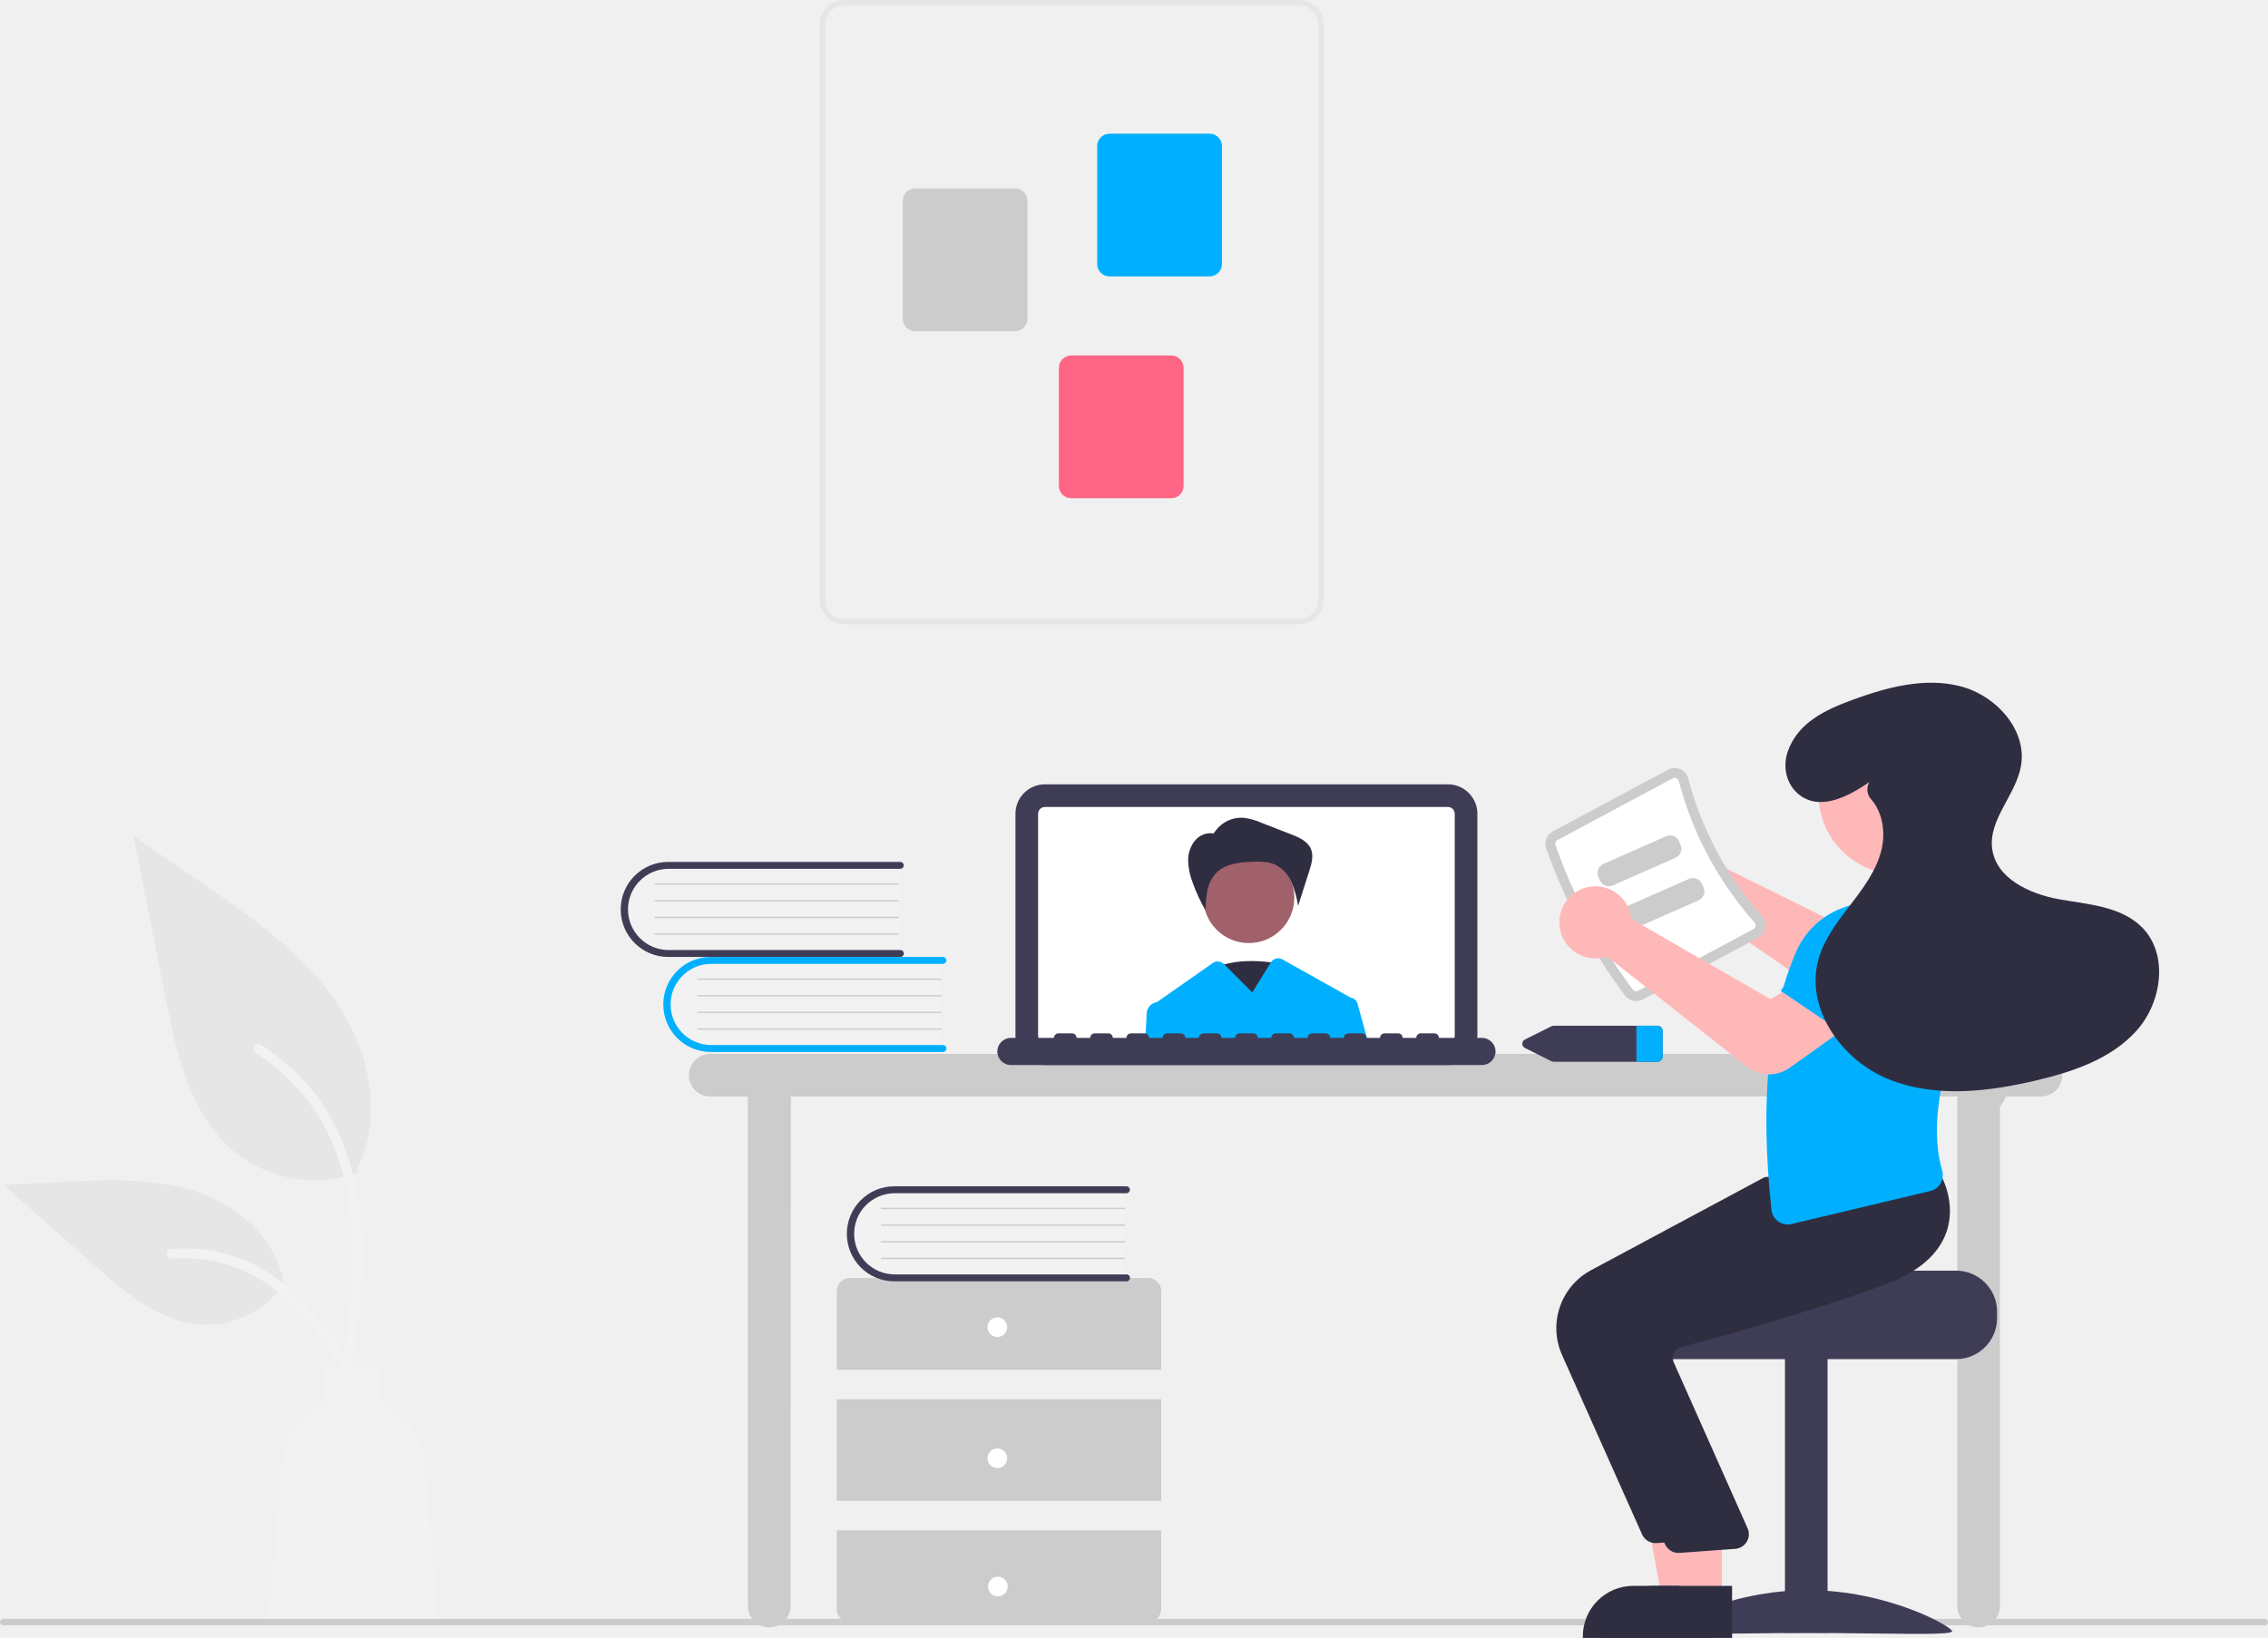
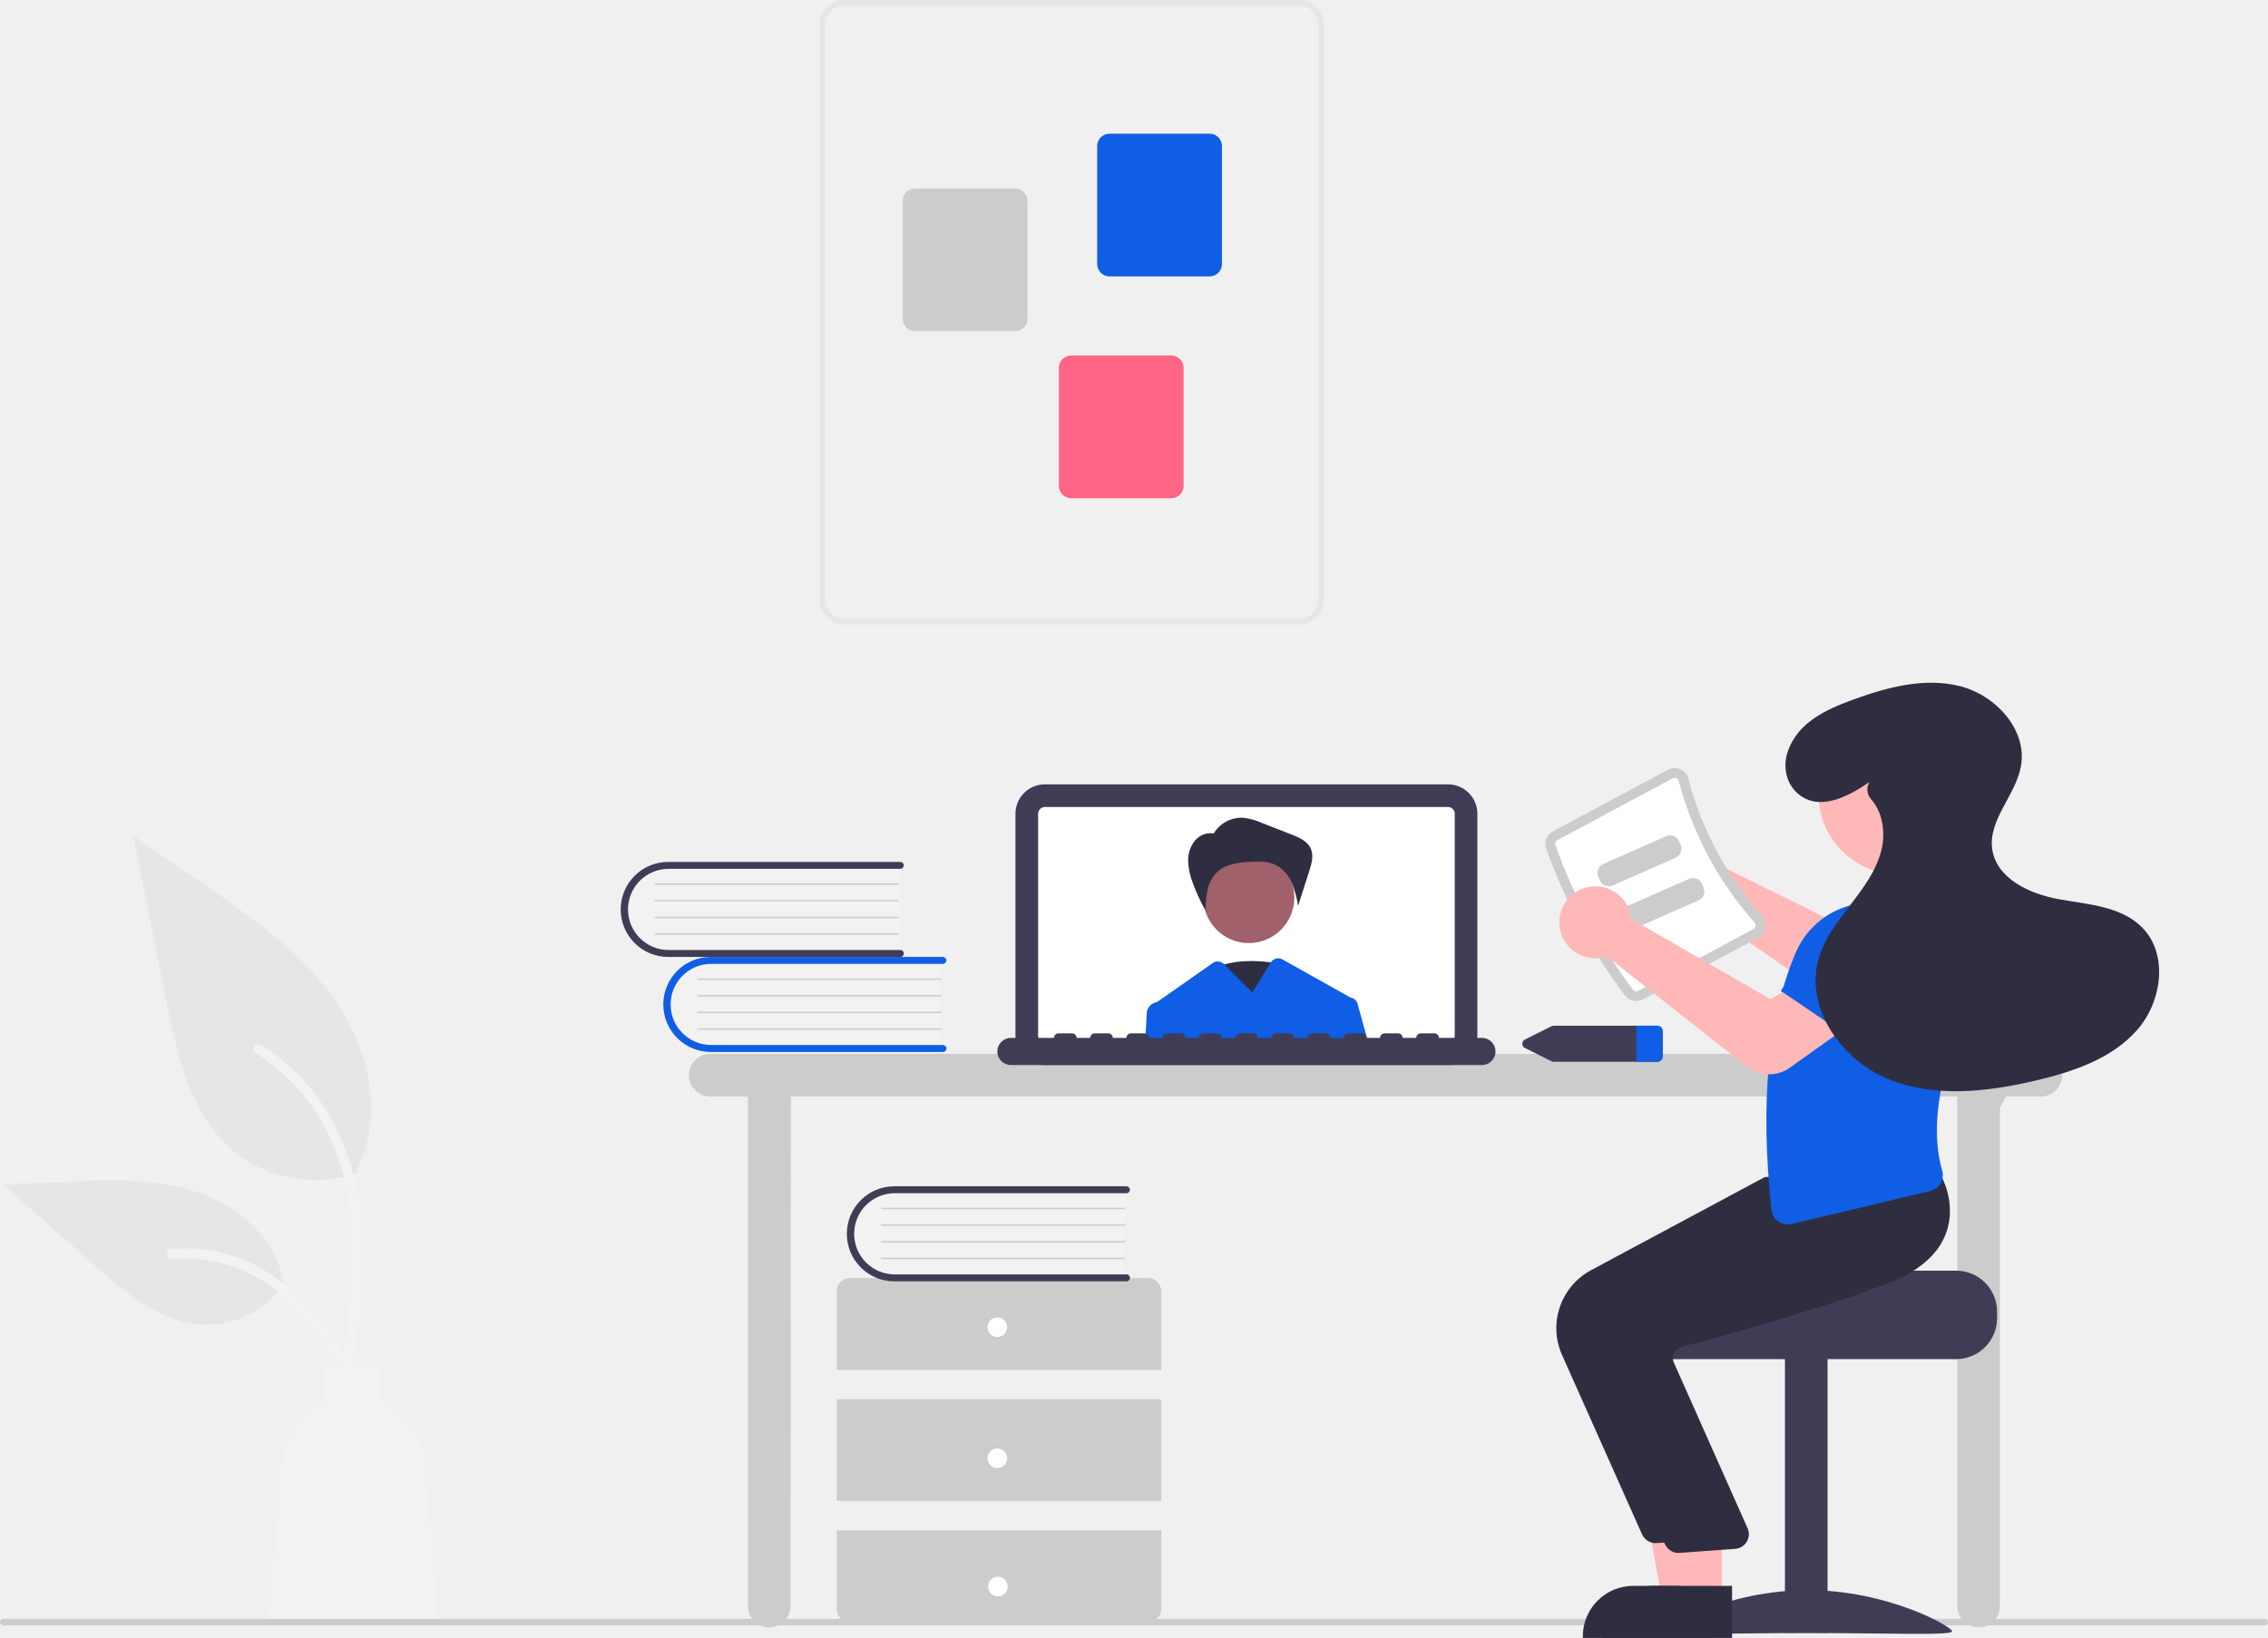
- <svg xmlns="http://www.w3.org/2000/svg" data-name="Layer 1" width="692" height="499.877" viewBox="0 0 692 499.877">
+ <svg xmlns="http://www.w3.org/2000/svg" width="692" height="499.877" viewBox="0 0 692 499.877" role="img" artist="Katerina Limpitsouni" source="https://undraw.co/">
  <path d="M945,696.105H255a1,1,0,0,1,0-2H945a1,1,0,0,1,0,2Z" transform="translate(-254 -200.0616)" fill="#ccc" />
  <path d="M876.704,521.703h-406a6.5,6.5,0,1,0,0,13h11.5v155.5a6.5,6.5,0,0,0,13,0l.099-155.5H851.204v155.5a6.5,6.5,0,0,0,13,0V538.13l1.891-3.427h10.609a6.5,6.5,0,1,0,0-13Z" transform="translate(-254 -200.0616)" fill="#ccc" />
  <path d="M695.794,525.105H572.812a8.992,8.992,0,0,1-8.982-8.982V448.414a8.992,8.992,0,0,1,8.982-8.982H695.794a8.992,8.992,0,0,1,8.982,8.982v67.709A8.992,8.992,0,0,1,695.794,525.105Z" transform="translate(-254 -200.0616)" fill="#3f3d56" />
  <path d="M695.793,446.345H572.813a2.074,2.074,0,0,0-2.07,2.07v67.71a2.074,2.074,0,0,0,2.07,2.07H695.793a2.074,2.074,0,0,0,2.07-2.07v-67.71A2.074,2.074,0,0,0,695.793,446.345Z" transform="translate(-254 -200.0616)" fill="#fff" />
  <path d="M644.792,494.283s-14.722-3.392-22.82,2.827,10.306,20.355,10.306,20.355Z" transform="translate(-254 -200.0616)" fill="#2f2e41" />
  <circle cx="381.024" cy="273.924" r="13.887" fill="#a0616a" />
  <path d="M624.286,454.492a9.898,9.898,0,0,1,9.126-4.856,19.397,19.397,0,0,1,5.515,1.544l9.078,3.541c2.349.916,4.922,2.039,5.941,4.345.946,2.141.24,4.613-.474,6.841l-3.397,10.593a32.246,32.246,0,0,0-1.925-6.998,10.835,10.835,0,0,0-4.704-5.364c-2.358-1.21-5.137-1.185-7.785-1.057-3.749.18-7.826.657-10.489,3.302a10.895,10.895,0,0,0-2.765,5.399,32.5,32.5,0,0,0-.58,6.112,50.669,50.669,0,0,1-3.869-8.295,20.525,20.525,0,0,1-1.438-6.715,9.444,9.444,0,0,1,2.165-6.387,6.195,6.195,0,0,1,6.231-1.961Z" transform="translate(-254 -200.0616)" fill="#2f2e41" />
-   <path d="M668.183,506.325a2.472,2.472,0,0,0-2.07-1.79.86.86,0,0,0-.1-.06L645.282,492.856a2.637,2.637,0,0,0-3.528.908l-5.67,9.18-8.54-8.54-.136-.136a2.636,2.636,0,0,0-3.376-.295l-17.038,11.931c-.03,0-.06.01-.09.01a3.633,3.633,0,0,0-3.03,3.39l-.44,8.89h68.04Z" transform="translate(-254 -200.0616)" fill="#00b0ff" />
+   <path d="M668.183,506.325a2.472,2.472,0,0,0-2.07-1.79.86.86,0,0,0-.1-.06L645.282,492.856a2.637,2.637,0,0,0-3.528.908l-5.67,9.18-8.54-8.54-.136-.136a2.636,2.636,0,0,0-3.376-.295l-17.038,11.931c-.03,0-.06.01-.09.01a3.633,3.633,0,0,0-3.03,3.39l-.44,8.89h68.04Z" transform="translate(-254 -200.0616)" fill="#105EE5" />
  <path d="M706.158,516.814H693.03a1.382,1.382,0,0,0-1.382-1.382h-4.145a1.382,1.382,0,0,0-1.382,1.382h-4.145a1.382,1.382,0,0,0-1.382-1.382H676.449a1.382,1.382,0,0,0-1.382,1.382h-4.145a1.382,1.382,0,0,0-1.382-1.382h-4.145a1.382,1.382,0,0,0-1.382,1.382h-4.145A1.382,1.382,0,0,0,658.485,515.432h-4.145a1.382,1.382,0,0,0-1.382,1.382h-4.145a1.382,1.382,0,0,0-1.382-1.382H643.285a1.382,1.382,0,0,0-1.382,1.382H637.758a1.382,1.382,0,0,0-1.382-1.382h-4.145a1.382,1.382,0,0,0-1.382,1.382h-4.145a1.382,1.382,0,0,0-1.382-1.382h-4.145a1.382,1.382,0,0,0-1.382,1.382H615.649a1.382,1.382,0,0,0-1.382-1.382h-4.145a1.382,1.382,0,0,0-1.382,1.382h-4.145a1.382,1.382,0,0,0-1.382-1.382h-4.145a1.382,1.382,0,0,0-1.382,1.382h-4.145a1.382,1.382,0,0,0-1.382-1.382h-4.145a1.382,1.382,0,0,0-1.382,1.382H582.485a1.382,1.382,0,0,0-1.382-1.382H576.958a1.382,1.382,0,0,0-1.382,1.382H562.449a4.145,4.145,0,0,0,0,8.291H706.158a4.145,4.145,0,0,0,0-8.291Z" transform="translate(-254 -200.0616)" fill="#3f3d56" />
  <path d="M541.079,492.74v27.526H472.117a13.771,13.771,0,1,1,0-27.526Z" transform="translate(-254 -200.0616)" fill="#f2f2f2" />
-   <path d="M542.773,520.054a1.059,1.059,0,0,1-1.059,1.059h-70.826a14.504,14.504,0,1,1,0-29.008h70.826a1.059,1.059,0,0,1,0,2.117h-70.826a12.387,12.387,0,0,0,0,24.773h70.826A1.059,1.059,0,0,1,542.773,520.054Z" transform="translate(-254 -200.0616)" fill="#00b0ff" />
+   <path d="M542.773,520.054a1.059,1.059,0,0,1-1.059,1.059h-70.826a14.504,14.504,0,1,1,0-29.008h70.826a1.059,1.059,0,0,1,0,2.117h-70.826a12.387,12.387,0,0,0,0,24.773h70.826A1.059,1.059,0,0,1,542.773,520.054Z" transform="translate(-254 -200.0616)" fill="#105EE5" />
  <path d="M541.079,499.092H466.971a.212.212,0,1,1,0-.423h74.108a.212.212,0,0,1,0,.423Z" transform="translate(-254 -200.0616)" fill="#ccc" />
  <path d="M541.079,504.174H466.971a.212.212,0,1,1,0-.423h74.108a.212.212,0,0,1,0,.423Z" transform="translate(-254 -200.0616)" fill="#ccc" />
  <path d="M541.079,509.255H466.971a.212.212,0,1,1,0-.423h74.108a.212.212,0,0,1,0,.423Z" transform="translate(-254 -200.0616)" fill="#ccc" />
  <path d="M541.079,514.337H466.971a.212.212,0,1,1,0-.423h74.108a.212.212,0,0,1,0,.423Z" transform="translate(-254 -200.0616)" fill="#ccc" />
  <path d="M528.079,463.74v27.526H459.117a13.771,13.771,0,1,1,0-27.526Z" transform="translate(-254 -200.0616)" fill="#f2f2f2" />
  <path d="M529.773,491.054a1.059,1.059,0,0,1-1.059,1.059h-70.826a14.504,14.504,0,1,1,0-29.008h70.826a1.059,1.059,0,0,1,0,2.117h-70.826a12.387,12.387,0,0,0,0,24.773h70.826A1.059,1.059,0,0,1,529.773,491.054Z" transform="translate(-254 -200.0616)" fill="#3f3d56" />
  <path d="M528.079,470.092H453.971a.212.212,0,1,1,0-.423h74.108a.212.212,0,0,1,0,.423Z" transform="translate(-254 -200.0616)" fill="#ccc" />
  <path d="M528.079,475.174H453.971a.212.212,0,1,1,0-.423h74.108a.212.212,0,0,1,0,.423Z" transform="translate(-254 -200.0616)" fill="#ccc" />
  <path d="M528.079,480.255H453.971a.212.212,0,1,1,0-.423h74.108a.212.212,0,0,1,0,.423Z" transform="translate(-254 -200.0616)" fill="#ccc" />
  <path d="M528.079,485.337H453.971a.212.212,0,1,1,0-.423h74.108a.212.212,0,0,1,0,.423Z" transform="translate(-254 -200.0616)" fill="#ccc" />
  <path d="M608.303,618.105v-24a4,4,0,0,0-4-4h-91a4,4,0,0,0-4,4v24Z" transform="translate(-254 -200.0616)" fill="#ccc" />
  <rect x="255.303" y="427.043" width="99" height="31" fill="#ccc" />
  <path d="M509.303,667.105v24a4,4,0,0,0,4,4h91a4,4,0,0,0,4-4v-24Z" transform="translate(-254 -200.0616)" fill="#ccc" />
  <circle cx="304.303" cy="405.043" r="3" fill="#fff" />
  <circle cx="304.303" cy="445.043" r="3" fill="#fff" />
  <circle cx="304.464" cy="484.196" r="3" fill="#fff" />
  <path d="M597.079,562.74v27.526H528.117a13.771,13.771,0,1,1,0-27.526Z" transform="translate(-254 -200.0616)" fill="#f2f2f2" />
  <path d="M598.773,590.054a1.059,1.059,0,0,1-1.059,1.059h-70.826a14.504,14.504,0,1,1,0-29.008h70.826a1.059,1.059,0,0,1,0,2.117h-70.826a12.387,12.387,0,0,0,0,24.773h70.826A1.059,1.059,0,0,1,598.773,590.054Z" transform="translate(-254 -200.0616)" fill="#3f3d56" />
  <path d="M597.079,569.092H522.971a.212.212,0,1,1,0-.423h74.108a.212.212,0,0,1,0,.423Z" transform="translate(-254 -200.0616)" fill="#ccc" />
  <path d="M597.079,574.174H522.971a.212.212,0,1,1,0-.423h74.108a.212.212,0,0,1,0,.423Z" transform="translate(-254 -200.0616)" fill="#ccc" />
  <path d="M597.079,579.255H522.971a.212.212,0,1,1,0-.423h74.108a.212.212,0,0,1,0,.423Z" transform="translate(-254 -200.0616)" fill="#ccc" />
  <path d="M597.079,584.337H522.971a.212.212,0,1,1,0-.423h74.108a.212.212,0,0,1,0,.423Z" transform="translate(-254 -200.0616)" fill="#ccc" />
  <path d="M504.11,383.083v-175.5a7.53,7.53,0,0,1,7.521-7.521H650.36a7.53,7.53,0,0,1,7.521,7.521v175.5a7.53,7.53,0,0,1-7.521,7.521H511.632A7.53,7.53,0,0,1,504.11,383.083Zm7.521-181.35a5.857,5.857,0,0,0-5.85,5.85v175.5a5.857,5.857,0,0,0,5.85,5.85H650.36a5.857,5.857,0,0,0,5.85-5.85v-175.5a5.857,5.857,0,0,0-5.85-5.85Z" transform="translate(-254 -200.0616)" fill="#e6e6e6" />
-   <path d="M588.775,280.659V244.624a3.765,3.765,0,0,1,3.761-3.761h30.537a3.765,3.765,0,0,1,3.761,3.761v36.036a3.765,3.765,0,0,1-3.761,3.761h-30.537A3.765,3.765,0,0,1,588.775,280.659Z" transform="translate(-254 -200.0616)" fill="#00b0ff" />
+   <path d="M588.775,280.659V244.624a3.765,3.765,0,0,1,3.761-3.761h30.537a3.765,3.765,0,0,1,3.761,3.761v36.036a3.765,3.765,0,0,1-3.761,3.761h-30.537A3.765,3.765,0,0,1,588.775,280.659Z" transform="translate(-254 -200.0616)" fill="#105EE5" />
  <path d="M529.44,297.374V261.338a3.765,3.765,0,0,1,3.761-3.761h30.537a3.765,3.765,0,0,1,3.761,3.761v36.036a3.765,3.765,0,0,1-3.761,3.761h-30.537A3.765,3.765,0,0,1,529.44,297.374Z" transform="translate(-254 -200.0616)" fill="#ccc" />
  <path d="M577.075,348.352V312.317a3.765,3.765,0,0,1,3.761-3.761h30.537a3.765,3.765,0,0,1,3.761,3.761v36.036a3.765,3.765,0,0,1-3.761,3.761h-30.537A3.765,3.765,0,0,1,577.075,348.352Z" transform="translate(-254 -200.0616)" fill="#ff6584" />
  <path d="M759.563,513.105H728.143a1.941,1.941,0,0,0-.86.2l-7.93,3.97a1.445,1.445,0,0,0,0,2.66l7.93,3.97a1.941,1.941,0,0,0,.86.2h31.42a1.649,1.649,0,0,0,1.74-1.53v-7.94A1.649,1.649,0,0,0,759.563,513.105Z" transform="translate(-254 -200.0616)" fill="#3f3d56" />
-   <path d="M761.303,514.635v7.94a1.649,1.649,0,0,1-1.74,1.53h-6.26v-11h6.26A1.649,1.649,0,0,1,761.303,514.635Z" transform="translate(-254 -200.0616)" fill="#00b0ff" />
+   <path d="M761.303,514.635v7.94a1.649,1.649,0,0,1-1.74,1.53h-6.26v-11h6.26A1.649,1.649,0,0,1,761.303,514.635Z" transform="translate(-254 -200.0616)" fill="#105EE5" />
  <path d="M759.327,453.705a11.003,11.003,0,0,1,14.89,6.915,10.588,10.588,0,0,1,.32,1.435l43.938,21.788,10.168-6.739,12.652,14.565L825.769,504.279a11.149,11.149,0,0,1-13.301.513l-44.579-30.828a10.511,10.511,0,0,1-1.015.37,11.003,11.003,0,0,1-14.01-8.561,10.708,10.708,0,0,1-.163-1.34A11.036,11.036,0,0,1,759.327,453.705Z" transform="translate(-254 -200.0616)" fill="#ffb8b8" />
  <path d="M850.841,587.853H802.831c0,1.38-49.48,2.5-49.48,2.5a12.86,12.86,0,0,0-2.11,2,12.41,12.41,0,0,0-2.9,8v2a12.505,12.505,0,0,0,12.5,12.5h90a12.511,12.511,0,0,0,12.5-12.5v-2A12.517,12.517,0,0,0,850.841,587.853Z" transform="translate(-254 -200.0616)" fill="#3f3d56" />
  <rect x="798.617" y="614.357" width="13" height="84" transform="translate(1356.235 1112.652) rotate(-180)" fill="#3f3d56" />
  <path d="M761.617,697.9c0,1.405,19.699.543,44,.543s44,.861,44-.543-19.699-12.543-44-12.543S761.617,696.495,761.617,697.9Z" transform="translate(-254 -200.0616)" fill="#3f3d56" />
  <polygon points="519.353 487.993 507.094 487.992 501.261 456.195 519.355 456.196 519.353 487.993" fill="#ffb8b8" />
  <path d="M776.48,699.938l-39.531-.001v-.5a15.386,15.386,0,0,1,15.386-15.386h.001l24.144.001Z" transform="translate(-254 -200.0616)" fill="#2f2e41" />
  <path d="M755.017,668.337,730.576,613.529a20.086,20.086,0,0,1,8.819-25.784l53.013-28.428,24.191-2.058,22.315-2.028.161.272c.206.348,5.004,8.635,1.76,17.722-2.46,6.893-8.859,12.276-19.019,16.002-23.714,8.695-51.109,16.127-61.786,18.918a3.451,3.451,0,0,0-2.211,1.76,3.498,3.498,0,0,0-.196,2.799l22.707,51.015a4.5,4.5,0,0,1-3.809,6.029L759.553,670.983q-.216.021-.43.021A4.497,4.497,0,0,1,755.017,668.337Z" transform="translate(-254 -200.0616)" fill="#2f2e41" />
  <polygon points="525.353 487.993 513.094 487.992 507.261 456.195 525.355 456.196 525.353 487.993" fill="#ffb8b8" />
  <path d="M782.48,699.938l-39.531-.001v-.5a15.386,15.386,0,0,1,15.386-15.386h.001l24.144.001Z" transform="translate(-254 -200.0616)" fill="#2f2e41" />
  <path d="M762.017,671.337,737.576,616.529a20.086,20.086,0,0,1,8.819-25.784l53.013-28.428,24.191-2.058,22.315-2.028.161.272c.206.348,5.004,8.635,1.76,17.722-2.46,6.893-8.859,12.276-19.019,16.002-23.714,8.695-51.109,16.127-61.786,18.918a3.451,3.451,0,0,0-2.211,1.76,3.498,3.498,0,0,0-.196,2.799l22.707,51.015a4.5,4.5,0,0,1-3.809,6.029L766.553,673.983q-.216.021-.43.021A4.497,4.497,0,0,1,762.017,671.337Z" transform="translate(-254 -200.0616)" fill="#2f2e41" />
  <path d="M749.835,503.906a167.506,167.506,0,0,1-24.075-44.932,4.303,4.303,0,0,1,2.032-5.179l35.145-18.832a4.247,4.247,0,0,1,3.726-.151,4.319,4.319,0,0,1,2.461,2.884,102.328,102.328,0,0,0,22.446,41.891,4.318,4.318,0,0,1,1.038,3.647,4.247,4.247,0,0,1-2.189,3.018L755.272,505.083A4.303,4.303,0,0,1,749.835,503.906Z" transform="translate(-254 -200.0616)" fill="#ccc" />
  <path d="M752.233,502.104a1.299,1.299,0,0,0,1.622.335l35.146-18.832a1.246,1.246,0,0,0,.653-.897,1.318,1.318,0,0,0-.325-1.128,105.34,105.34,0,0,1-23.107-43.125,1.319,1.319,0,0,0-.758-.895,1.247,1.247,0,0,0-1.11.046L729.208,456.439a1.298,1.298,0,0,0-.62,1.537,164.507,164.507,0,0,0,23.645,44.127Z" transform="translate(-254 -200.0616)" fill="#fff" />
-   <path d="M866.593,498.883l-27.525,10.459-6.72-18.667a11.168,11.168,0,0,1,5.002-13.499l0,0a11.168,11.168,0,0,1,14.262,2.784Z" transform="translate(-254 -200.0616)" fill="#00b0ff" />
-   <path d="M796.583,572.843a4.999,4.999,0,0,1-2.083-3.549c-3.525-32.91-1.07-58.664,7.506-78.735a24.992,24.992,0,0,1,16.567-14.18l22.25-1.123.115.056A26.005,26.005,0,0,1,855.156,502.9c-7.156,18.863-13.148,38.503-8.579,54.346a5.122,5.122,0,0,1-.484,3.983,4.884,4.884,0,0,1-3.116,2.309L800.599,573.62a4.964,4.964,0,0,1-4.017-.777Z" transform="translate(-254 -200.0616)" fill="#00b0ff" />
+   <path d="M866.593,498.883l-27.525,10.459-6.72-18.667a11.168,11.168,0,0,1,5.002-13.499l0,0a11.168,11.168,0,0,1,14.262,2.784Z" transform="translate(-254 -200.0616)" fill="#105EE5" />
+   <path d="M796.583,572.843a4.999,4.999,0,0,1-2.083-3.549c-3.525-32.91-1.07-58.664,7.506-78.735a24.992,24.992,0,0,1,16.567-14.18l22.25-1.123.115.056A26.005,26.005,0,0,1,855.156,502.9c-7.156,18.863-13.148,38.503-8.579,54.346a5.122,5.122,0,0,1-.484,3.983,4.884,4.884,0,0,1-3.116,2.309L800.599,573.62a4.964,4.964,0,0,1-4.017-.777Z" transform="translate(-254 -200.0616)" fill="#105EE5" />
  <circle cx="579.396" cy="242.323" r="24.561" fill="#ffb8b8" />
  <path d="M765.243,461.838l-19.142,8.45a3.003,3.003,0,0,1-3.956-1.533l-.473-1.073a3.003,3.003,0,0,1,1.533-3.956l19.142-8.45a3.003,3.003,0,0,1,3.956,1.533l.473,1.073A3.003,3.003,0,0,1,765.243,461.838Z" transform="translate(-254 -200.0616)" fill="#ccc" />
  <path d="M772.243,474.838l-19.142,8.45a3.003,3.003,0,0,1-3.956-1.533l-.473-1.073a3.003,3.003,0,0,1,1.533-3.956l19.142-8.45a3.003,3.003,0,0,1,3.956,1.533l.473,1.073A3.003,3.003,0,0,1,772.243,474.838Z" transform="translate(-254 -200.0616)" fill="#ccc" />
  <path d="M787.005,525.615l-42.674-33.666a10.517,10.517,0,0,1-1.036.306,11.027,11.027,0,0,1-8.818-1.691,10.913,10.913,0,0,1-4.626-7.733,11.023,11.023,0,0,1,7.209-11.638,11.004,11.004,0,0,1,14.426,7.837,10.571,10.571,0,0,1,.229,1.452L794.196,504.989l10.572-6.086,11.711,15.332-16.414,11.699a10.942,10.942,0,0,1-13.06-.318Z" transform="translate(-254 -200.0616)" fill="#ffb8b8" />
-   <path d="M821.686,519.009l-24.349-16.557,11.443-16.207a11.168,11.168,0,0,1,13.929-3.64l0,0a11.168,11.168,0,0,1,5.894,13.283Z" transform="translate(-254 -200.0616)" fill="#00b0ff" />
+   <path d="M821.686,519.009l-24.349-16.557,11.443-16.207a11.168,11.168,0,0,1,13.929-3.64l0,0a11.168,11.168,0,0,1,5.894,13.283Z" transform="translate(-254 -200.0616)" fill="#105EE5" />
  <path d="M824.391,438.727c-6.313,4.321-14.601,8.762-21.049,4.161-4.234-3.021-5.567-8.615-3.851-13.525,3.087-8.829,11.569-12.715,19.681-15.695,10.544-3.873,22.026-6.954,32.911-4.181s20.506,13.313,18.541,24.373c-1.58,8.894-9.97,16.295-8.779,25.25,1.199,9.012,11.334,13.756,20.281,15.367s18.96,2.128,25.391,8.555c8.203,8.199,6.155,22.853-1.564,31.51s-19.367,12.58-30.654,15.248c-14.955,3.534-31.129,5.392-45.332-.474s-25.256-21.654-21.141-36.46c1.738-6.254,5.832-11.539,9.789-16.685s7.963-10.526,9.472-16.839c1.258-5.261.327-11.369-3.162-15.315a4.437,4.437,0,0,1-.594-5.186Z" transform="translate(-254 -200.0616)" fill="#2f2e41" />
  <path d="M363.072,558.06a39.063,39.063,0,0,1-37.721-6.645c-13.212-11.089-17.354-29.359-20.725-46.275q-4.985-25.018-9.969-50.036l20.872,14.371c15.01,10.335,30.357,21.001,40.75,35.971s14.929,35.405,6.579,51.603" transform="translate(-254 -200.0616)" fill="#e6e6e6" />
  <path d="M361.288,618.639c2.112-15.387,4.285-30.973,2.803-46.525-1.316-13.812-5.53-27.303-14.109-38.364A63.82,63.82,0,0,0,333.608,518.912c-1.637-1.034-3.144,1.561-1.514,2.59A60.672,60.672,0,0,1,356.093,550.459c5.225,13.289,6.064,27.776,5.164,41.893-.544,8.537-1.698,17.019-2.861,25.489a1.554,1.554,0,0,0,1.048,1.845,1.509,1.509,0,0,0,1.845-1.048Z" transform="translate(-254 -200.0616)" fill="#f2f2f2" />
  <path d="M340.941,591.41a28.755,28.755,0,0,1-25.055,12.931c-12.683-.602-23.257-9.454-32.775-17.858l-28.153-24.857,18.633-.892c13.4-.641,27.145-1.239,39.908,2.893s24.533,14.077,26.867,27.287" transform="translate(-254 -200.0616)" fill="#e6e6e6" />
  <path d="M367.258,627.484c-10.168-17.991-21.961-37.986-43.035-44.377a48.022,48.022,0,0,0-18.101-1.869c-1.922.166-1.442,3.128.476,2.963a44.614,44.614,0,0,1,28.886,7.642c8.145,5.544,14.487,13.252,19.854,21.425,3.288,5.007,6.233,10.226,9.178,15.438.941,1.666,3.693.463,2.74-1.222Z" transform="translate(-254 -200.0616)" fill="#f2f2f2" />
  <path d="M383.55,646.421A21.774,21.774,0,0,0,370.207,628.184v-10.401H352.762v10.729a21.763,21.763,0,0,0-12.616,17.909l-4.102,47.684h51.608Z" transform="translate(-254 -200.0616)" fill="#f2f2f2" />
</svg>
